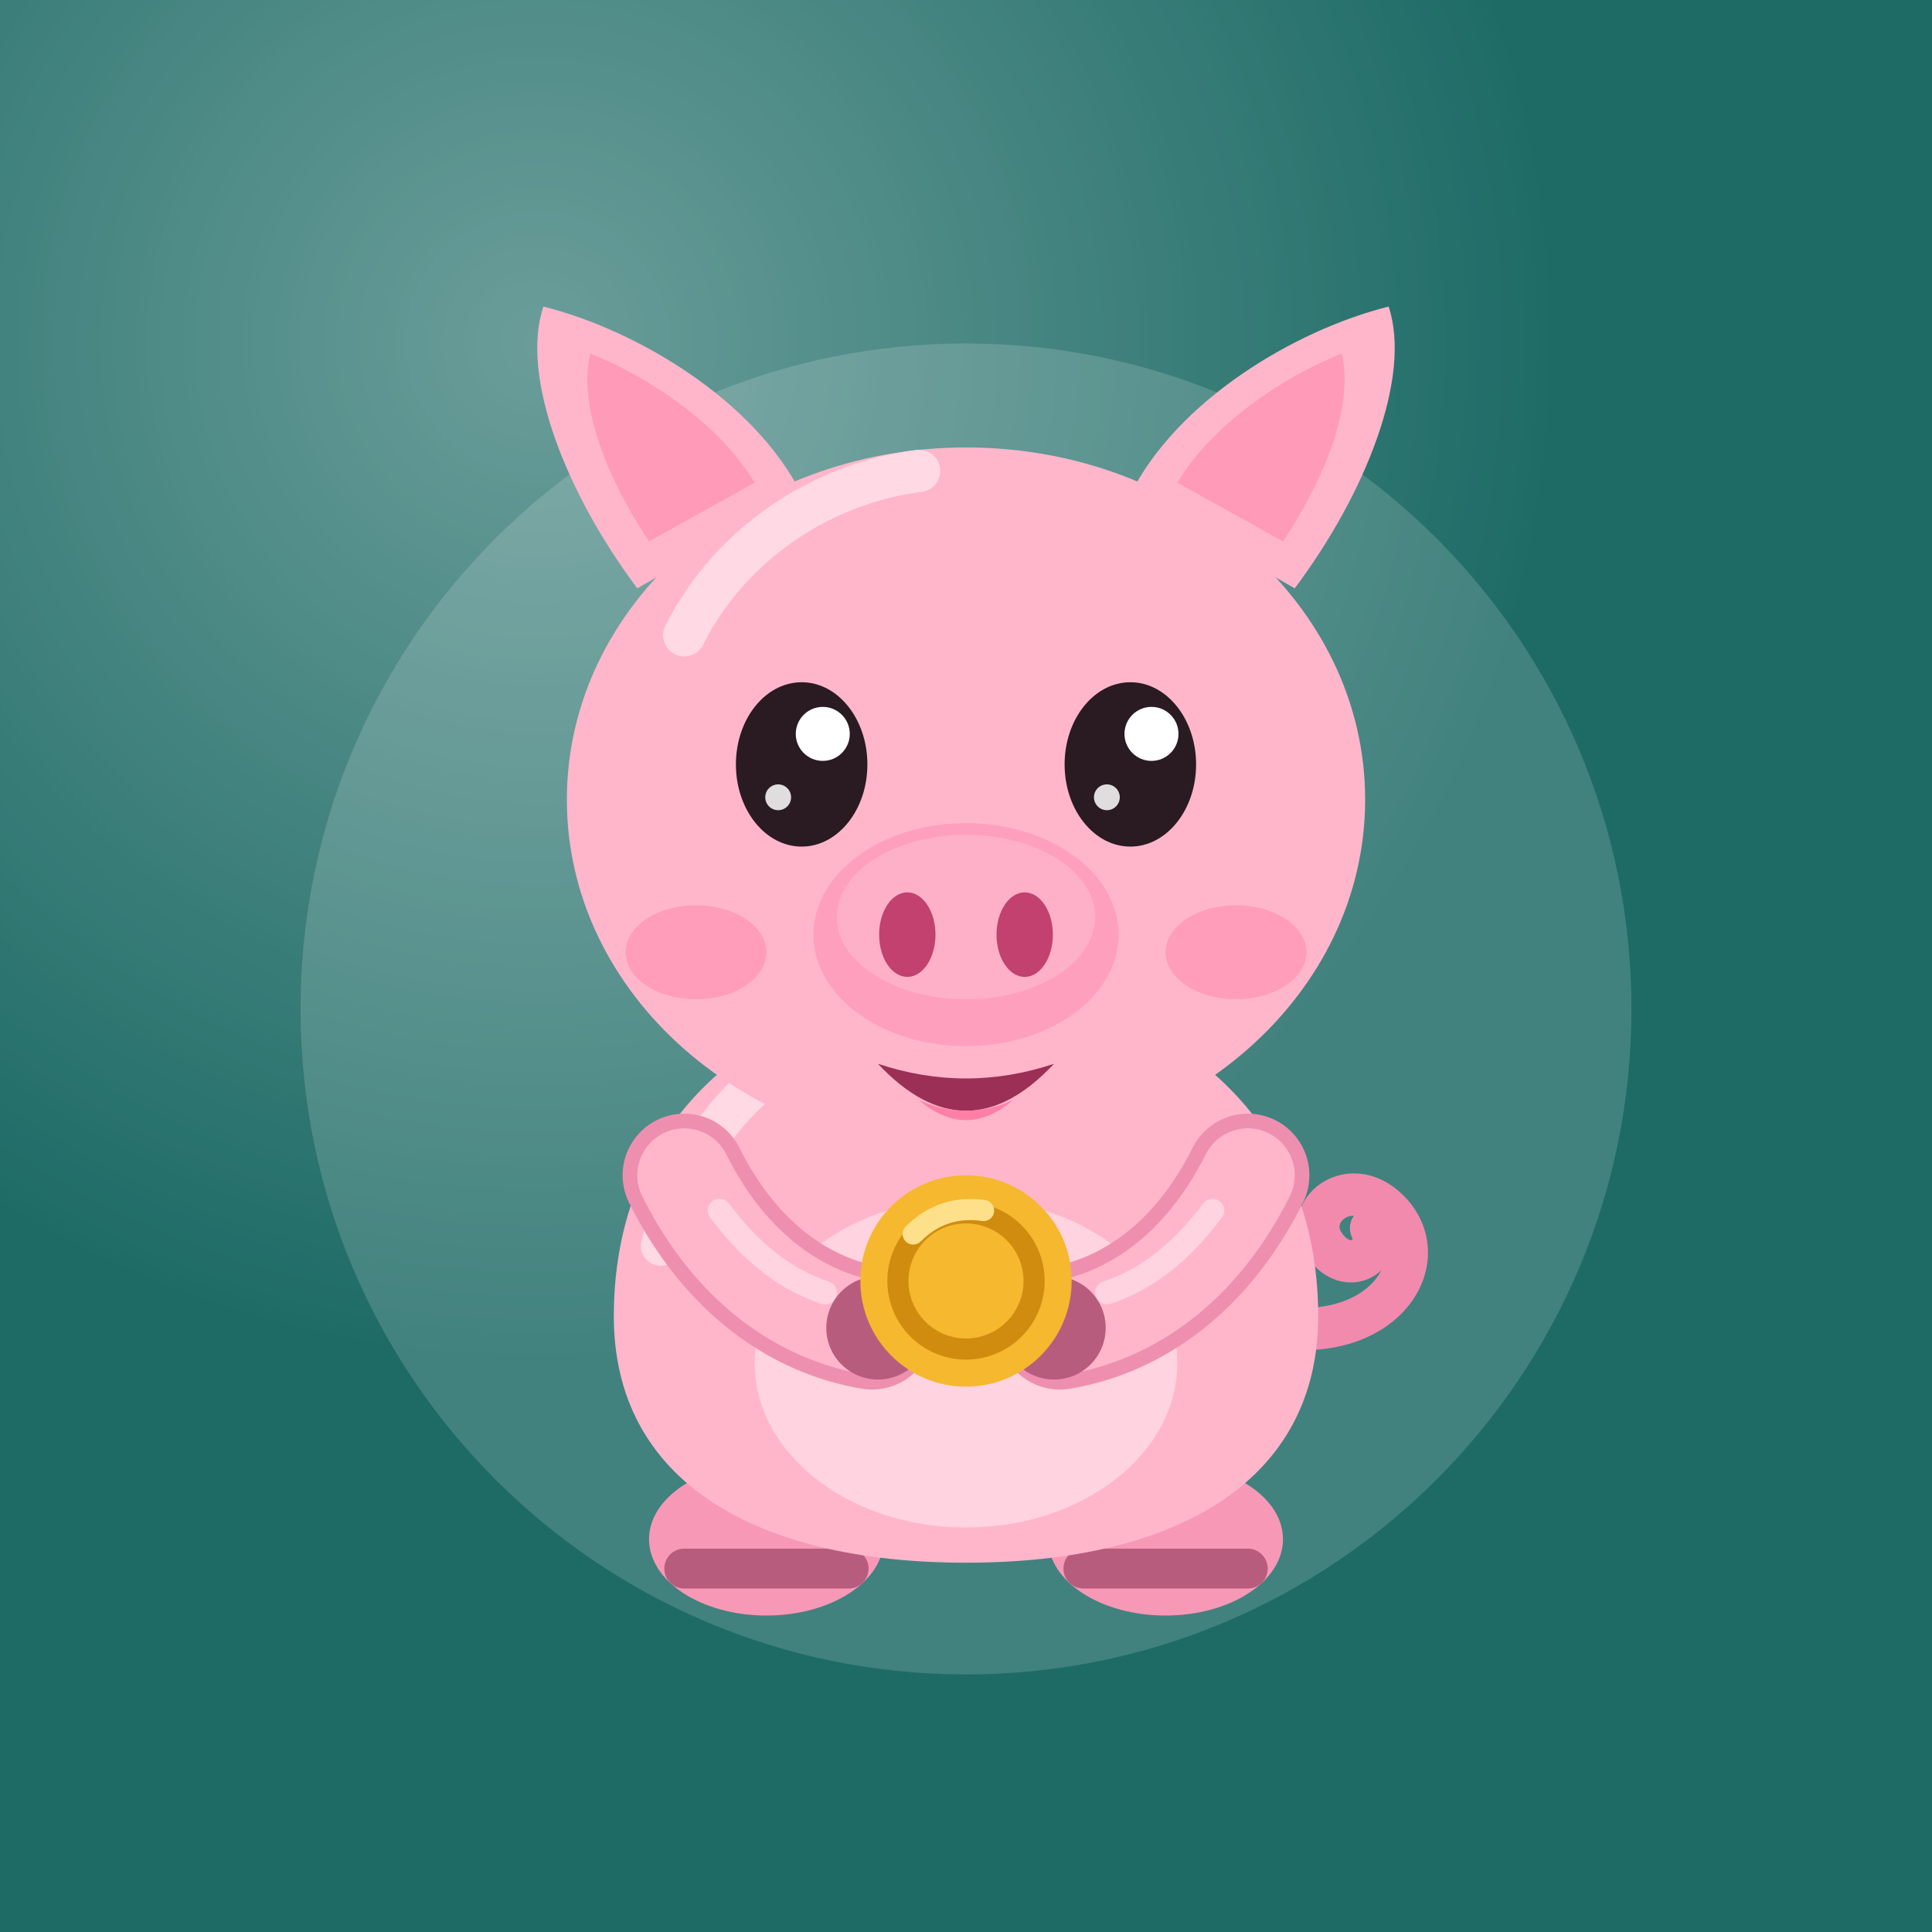
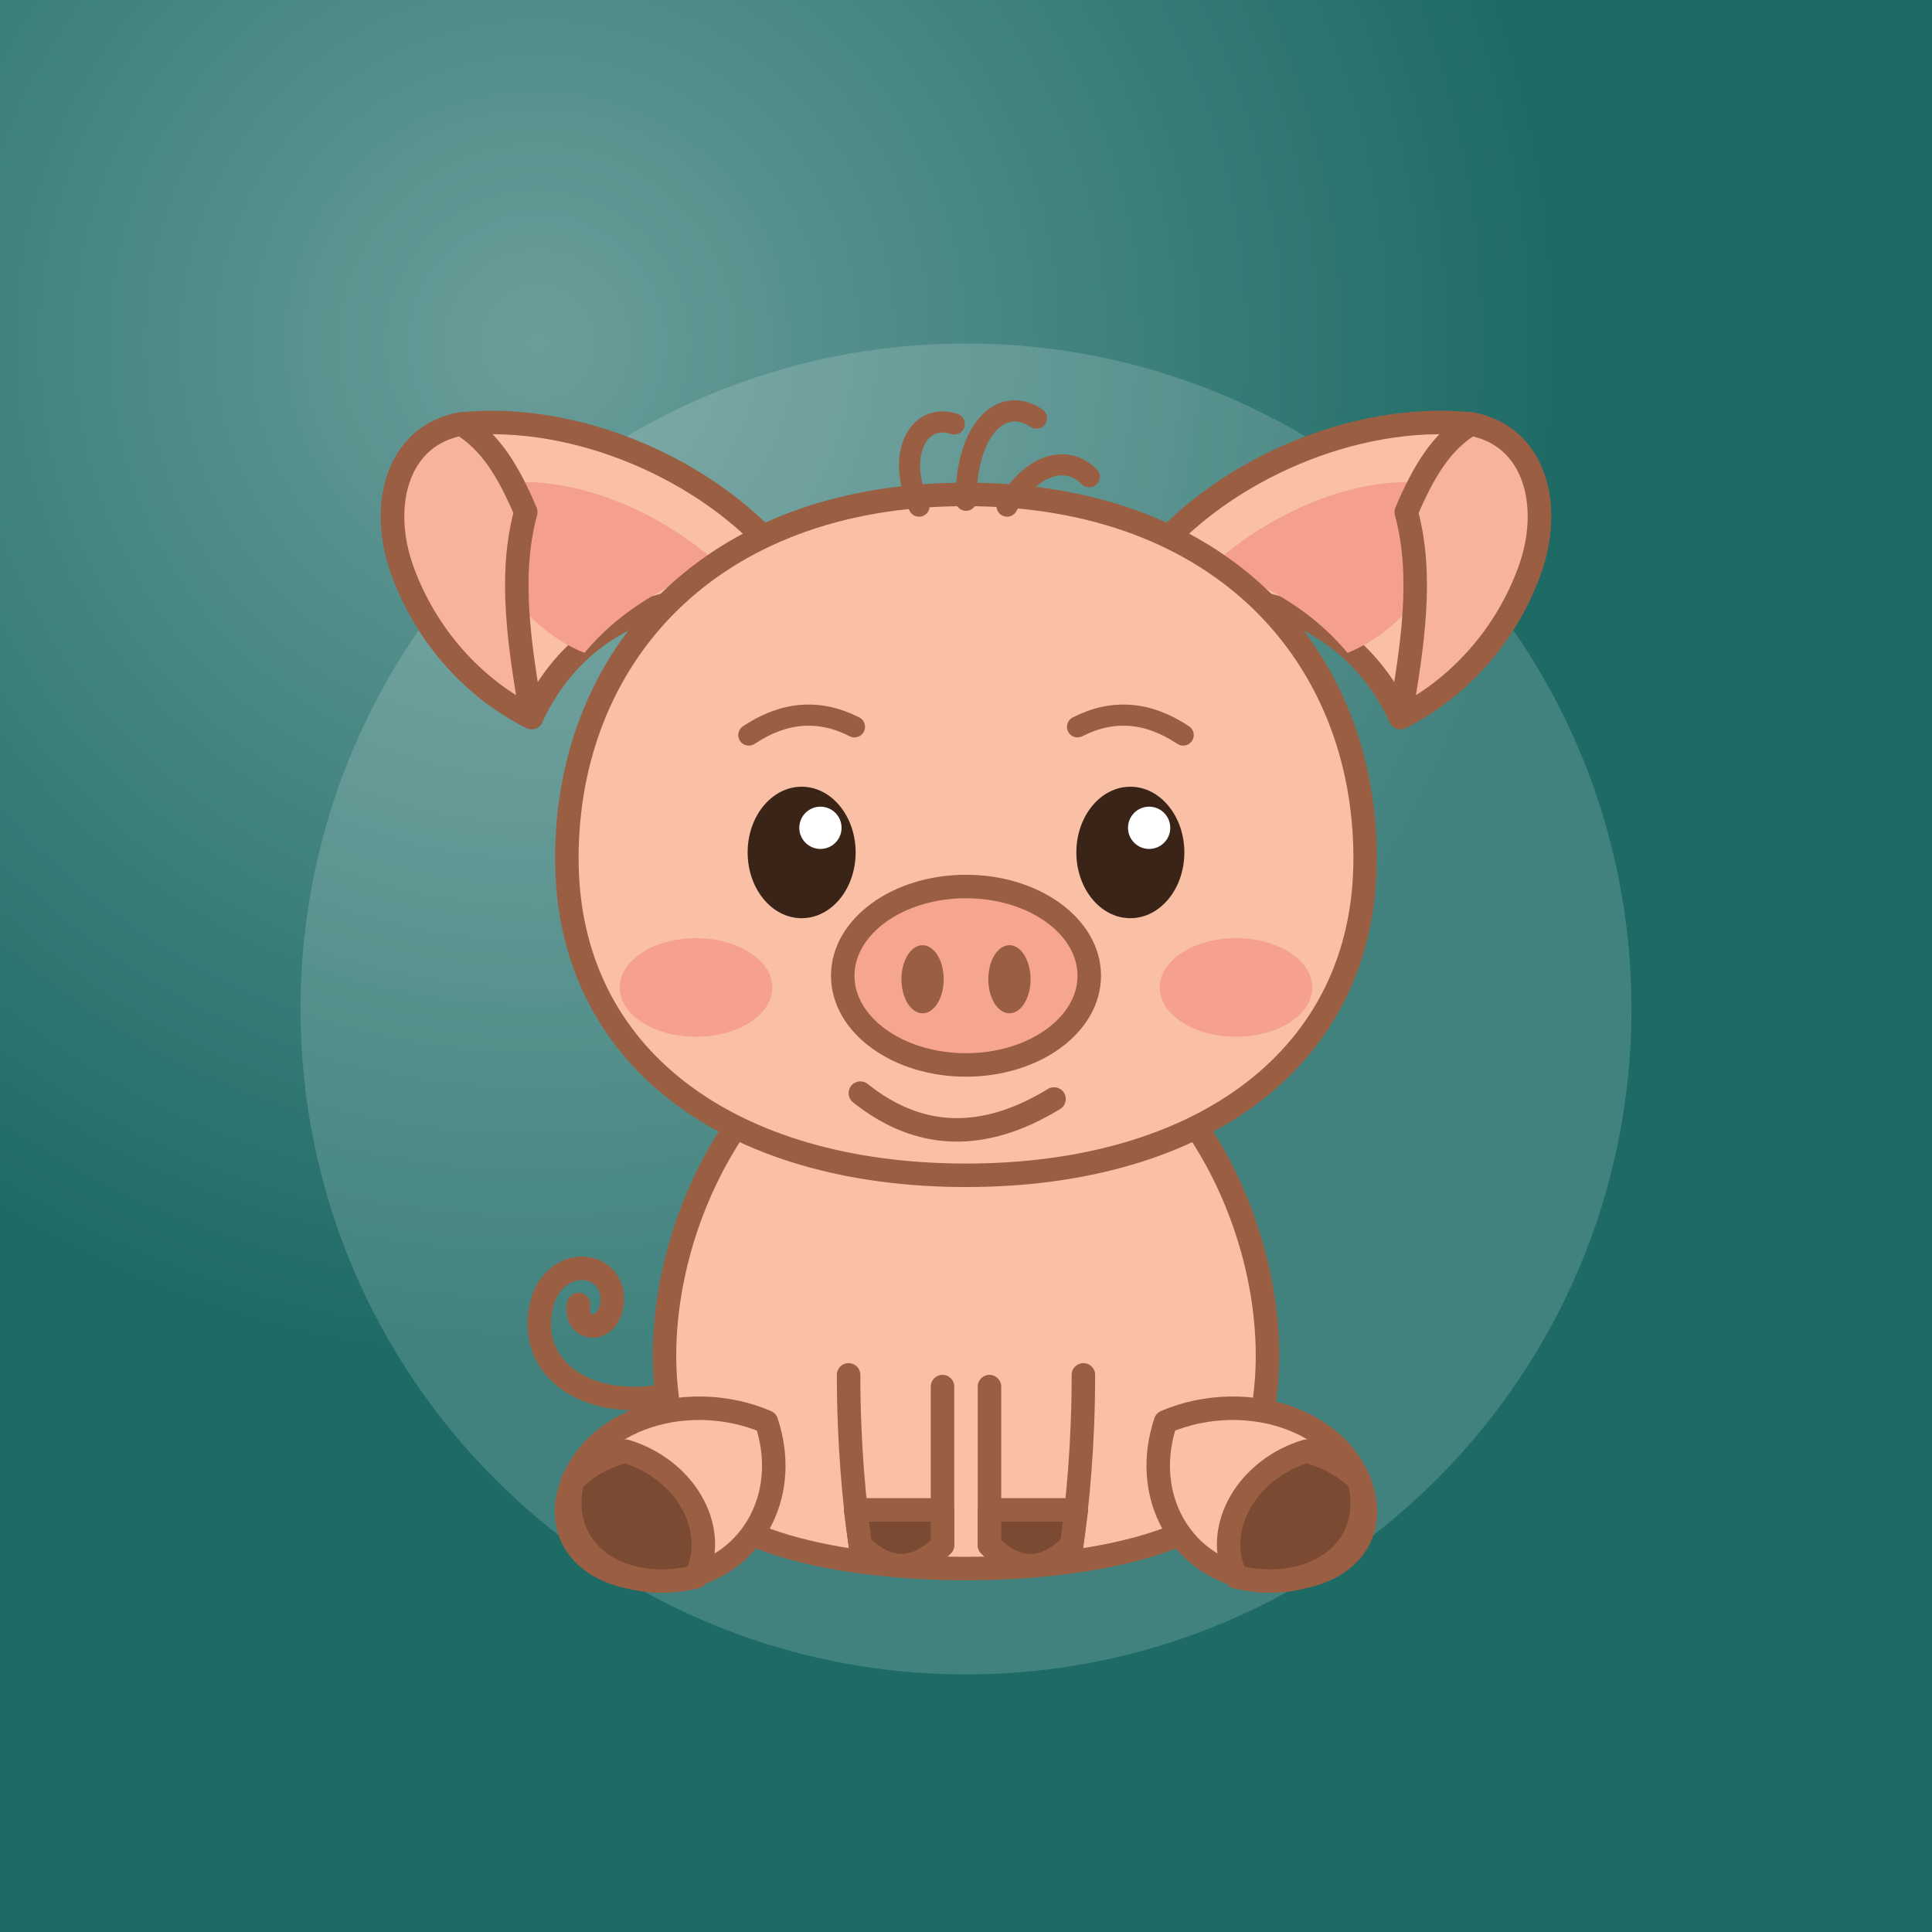
<svg xmlns="http://www.w3.org/2000/svg" viewBox="0 0 180 180" width="64" height="64">
  <defs>
    <radialGradient id="ig-hl" cx=".28" cy=".18" r=".95">
      <stop offset="0" stop-color="#fff" stop-opacity=".34" />
      <stop offset=".55" stop-color="#fff" stop-opacity="0" />
    </radialGradient>
  </defs>
  <rect width="180" height="180" fill="#1E6B66" />
  <rect width="180" height="180" fill="url(#ig-hl)" />
  <circle cx="90" cy="94" r="62" fill="#fff" opacity=".16" />
  <svg x="20" y="22" width="140" height="140" viewBox="0 0 128 128">
-     <g class="mc-tail" style="transform-origin:92px 92px">
-       <path d="M91 93 C100 94 104 87 100 83 C96.5 79.5 92 83.5 95 86.5 C97 88.5 99.5 86.5 98.5 84.5" stroke="#F28AAE" stroke-width="3.6" fill="none" stroke-linecap="round" />
+     <g class="mc-tail" style="transform-origin:41px 98px">
+       <path d="M41 98 C33 101 26 97 28 90.5 C29.5 86.5 34.5 87.5 33.8 91.2 C33.3 93.6 30.6 93.2 31 91" fill="none" stroke="#9A5E42" stroke-width="2" stroke-linejoin="round" stroke-linecap="round" />
    </g>
-     <g class="mc-body" style="transform-origin:64px 116px">
-       <ellipse cx="47" cy="111" rx="10" ry="6.5" fill="#F799B6" />
-       <ellipse cx="81" cy="111" rx="10" ry="6.5" fill="#F799B6" />
-       <path d="M40 113.5 h14 M74 113.5 h14" stroke="#B85C7E" stroke-width="3.4" stroke-linecap="round" />
-       <path d="M34 92 C34 74 48 64 64 64 C80 64 94 74 94 92 C94 106 82 113 64 113 C46 113 34 106 34 92Z" fill="#FFB6CB" />
-       <ellipse cx="64" cy="96" rx="18" ry="14" fill="#FFD3E0" />
-       <path d="M38 86 C40 78 45 72 51 69" stroke="#FFD9E4" stroke-width="3.4" fill="none" stroke-linecap="round" />
+     <g class="mc-body" style="transform-origin:64px 114px">
+       <path d="M45 75 C37 86 36 102 43 109 C51 115 77 115 85 109 C92 102 91 86 83 75Z" fill="#F9C0A6" stroke="#9A5E42" stroke-width="2" stroke-linejoin="round" stroke-linecap="round" />
+       <g class="mc-footL" style="transform-origin:46px 104px">
+         <path d="M47 101 C40 98 31 101 30 108 C29.5 113 35 115.5 41 114 C46 112.5 49 107 47 101Z" fill="#F9C0A6" stroke="#9A5E42" stroke-width="2" stroke-linejoin="round" stroke-linecap="round" />
+         <path d="M30.5 106 C29 112 34.5 115.8 41 114.2 C43 110 40 105 35 103.5 C33 104 31.5 105 30.5 106Z" fill="#7A4A33" stroke="#9A5E42" stroke-width="2" stroke-linejoin="round" stroke-linecap="round" />
+       </g>
+       <g class="mc-footR" style="transform-origin:82px 104px">
+         <path d="M81 101 C88 98 97 101 98 108 C98.5 113 93 115.5 87 114 C82 112.5 79 107 81 101Z" fill="#F9C0A6" stroke="#9A5E42" stroke-width="2" stroke-linejoin="round" stroke-linecap="round" />
+         <path d="M97.5 106 C99 112 93.5 115.8 87 114.2 C85 110 88 105 93 103.5 C95 104 96.5 105 97.5 106Z" fill="#7A4A33" stroke="#9A5E42" stroke-width="2" stroke-linejoin="round" stroke-linecap="round" />
+       </g>
+       <path d="M54 97 C54 103 54.5 108 55 111.5 Q58.5 115 62 111.5 L62 98" fill="#F9C0A6" stroke="#9A5E42" stroke-width="2" stroke-linejoin="round" stroke-linecap="round" />
+       <path d="M54.6 108.5 H62 V111.5 Q58.5 115 55 111.5Z" fill="#7A4A33" stroke="#9A5E42" stroke-width="2" stroke-linejoin="round" stroke-linecap="round" />
+       <path d="M74 97 C74 103 73.5 108 73 111.5 Q69.5 115 66 111.5 L66 98" fill="#F9C0A6" stroke="#9A5E42" stroke-width="2" stroke-linejoin="round" stroke-linecap="round" />
+       <path d="M73.4 108.5 H66 V111.5 Q69.5 115 73 111.5Z" fill="#7A4A33" stroke="#9A5E42" stroke-width="2" stroke-linejoin="round" stroke-linecap="round" />
    </g>
-     <g class="mc-arms" style="transform-origin:64px 84px">
-       <path d="M40 80 C44 88 50 92 56 93 M88 80 C84 88 78 92 72 93" stroke="#EF8FB0" stroke-width="10.5" fill="none" stroke-linecap="round" />
-       <path d="M40 80 C44 88 50 92 56 93 M88 80 C84 88 78 92 72 93" stroke="#FFB6CB" stroke-width="8" fill="none" stroke-linecap="round" />
-       <path d="M43 83 C46 87 49 89 52 90 M85 83 C82 87 79 89 76 90" stroke="#FFD3E0" stroke-width="2" fill="none" stroke-linecap="round" />
-       <circle cx="56.5" cy="93" r="4.4" fill="#B85C7E" />
-       <circle cx="71.5" cy="93" r="4.4" fill="#B85C7E" />
-     </g>
-     <g class="mc-head" style="transform-origin:64px 74px">
-       <g class="mc-earL" style="transform-origin:42px 26px">
-         <path d="M36 30 C30 22 26 12 28 6 C36 8 46 14 50 22Z" fill="#FFB6CB" />
-         <path d="M37 26 C33 20 31 14 32 10 C37 12 43 16 46 21Z" fill="#FF8FB1" opacity=".7" />
+     <g class="mc-head" style="transform-origin:64px 80px">
+       <g class="mc-earL" style="transform-origin:42px 30px">
+         <path d="M48 27 C42 20 31 15 21 16 C15.5 17 14 23 16 28.5 C18 34 22 38.5 27 41 C29.5 35.5 34.5 31.5 41 31Z" fill="#F9C0A6" stroke="#9A5E42" stroke-width="2" stroke-linejoin="round" stroke-linecap="round" />
+         <path d="M43 28 C38 23.5 31 20.5 25 21 C22 22 22.5 26 24.5 29.5 C26.5 32.5 29 34.5 31.5 35.5 C34 32.5 37.5 30 43 28Z" fill="#F4A08C" />
+         <path d="M21 16 C15.5 17 14 23 16 28.5 C18 34 22 38.5 27 41 C26 35 25 29 26.5 23.5 C25 20 23.5 17.5 21 16Z" fill="#F7B49A" stroke="#9A5E42" stroke-width="2" stroke-linejoin="round" stroke-linecap="round" />
      </g>
-       <g class="mc-earR" style="transform-origin:86px 26px">
-         <path d="M92 30 C98 22 102 12 100 6 C92 8 82 14 78 22Z" fill="#FFB6CB" />
-         <path d="M91 26 C95 20 97 14 96 10 C91 12 85 16 82 21Z" fill="#FF8FB1" opacity=".7" />
+       <g class="mc-earR" style="transform-origin:86px 30px">
+         <path d="M80 27 C86 20 97 15 107 16 C112.5 17 114 23 112 28.5 C110 34 106 38.5 101 41 C98.5 35.5 93.5 31.5 87 31Z" fill="#F9C0A6" stroke="#9A5E42" stroke-width="2" stroke-linejoin="round" stroke-linecap="round" />
+         <path d="M85 28 C90 23.5 97 20.5 103 21 C106 22 105.5 26 103.5 29.5 C101.5 32.5 99 34.5 96.5 35.5 C94 32.5 90.5 30 85 28Z" fill="#F4A08C" />
+         <path d="M107 16 C112.5 17 114 23 112 28.5 C110 34 106 38.5 101 41 C102 35 103 29 101.5 23.5 C103 20 104.5 17.5 107 16Z" fill="#F7B49A" stroke="#9A5E42" stroke-width="2" stroke-linejoin="round" stroke-linecap="round" />
      </g>
-       <ellipse cx="64" cy="48" rx="34" ry="30" fill="#FFB6CB" />
-       <path d="M40 34 C44 26 52 21 60 20" stroke="#FFD9E4" stroke-width="3.6" fill="none" stroke-linecap="round" />
-       <ellipse cx="41" cy="61" rx="6" ry="4" fill="#FF7FA6" opacity=".45" />
-       <ellipse cx="87" cy="61" rx="6" ry="4" fill="#FF7FA6" opacity=".45" />
-       <g class="mc-blink" style="transform-origin:50px 45px">
-         <ellipse cx="50" cy="45" rx="5.6" ry="7" fill="#2A1A22" />
-         <circle cx="51.8" cy="42.4" r="2.3" fill="#fff" />
-         <circle cx="48" cy="47.8" r="1.1" fill="#fff" opacity=".85" />
+       <path d="M64 22 C86 22 98 36 98 53 C98 70 84 80 64 80 C44 80 30 70 30 53 C30 36 42 22 64 22Z" fill="#F9C0A6" stroke="#9A5E42" stroke-width="2" stroke-linejoin="round" stroke-linecap="round" />
+       <g class="mc-tuft" style="transform-origin:64px 23px">
+         <path d="M60 23 C58 18.5 60 15 63 16 M64 22.5 C64 16.5 67 13.5 70 15.5 M67.5 23 C69.5 19.5 72.5 18.5 74.5 20.5" fill="none" stroke="#9A5E42" stroke-width="1.8" stroke-linecap="round" />
      </g>
-       <g class="mc-blink mc-wink" style="transform-origin:78px 45px">
-         <ellipse cx="78" cy="45" rx="5.6" ry="7" fill="#2A1A22" />
-         <circle cx="79.8" cy="42.4" r="2.3" fill="#fff" />
-         <circle cx="76" cy="47.8" r="1.1" fill="#fff" opacity=".85" />
+       <ellipse cx="41" cy="64" rx="6.5" ry="4.2" fill="#F48C7E" opacity=".6" />
+       <ellipse cx="87" cy="64" rx="6.5" ry="4.2" fill="#F48C7E" opacity=".6" />
+       <path d="M45.5 42.5 Q50 39.5 54.5 41.8 M73.5 41.8 Q78 39.5 82.5 42.5" fill="none" stroke="#9A5E42" stroke-width="1.8" stroke-linecap="round" />
+       <g class="mc-blink" style="transform-origin:50px 52.5px">
+         <ellipse cx="50" cy="52.5" rx="4.6" ry="5.6" fill="#3A2418" />
+         <circle cx="51.6" cy="50.4" r="1.8" fill="#fff" />
      </g>
-       <g class="mc-snout" style="transform-origin:64px 60px">
-         <ellipse cx="64" cy="59.5" rx="13" ry="9.5" fill="#FF9FBE" />
-         <ellipse cx="64" cy="58" rx="11" ry="7" fill="#FFB0C9" />
-         <ellipse cx="59" cy="59.5" rx="2.4" ry="3.6" fill="#C2416E" />
-         <ellipse cx="69" cy="59.5" rx="2.4" ry="3.6" fill="#C2416E" />
+       <g class="mc-blink" style="transform-origin:78px 52.5px">
+         <ellipse cx="78" cy="52.5" rx="4.6" ry="5.6" fill="#3A2418" />
+         <circle cx="79.6" cy="50.4" r="1.8" fill="#fff" />
      </g>
-       <path d="M56.5 70.5 Q64 78.5 71.5 70.5 Q64 73 56.5 70.5Z" fill="#9C2F55" />
-       <path d="M60 73.6 Q64 77 68 73.6 Q64 75.4 60 73.6Z" fill="#FF7FA6" />
-     </g>
-     <g class="mc-coin" style="transform-origin:64px 89px">
-       <g class="mc-flip" style="transform-origin:64px 89px">
-         <circle cx="64" cy="89" r="9" fill="#F5B82E" />
-         <circle cx="64" cy="89" r="5.8" fill="none" stroke="#D08C0F" stroke-width="1.8" />
-         <path d="M59.5 85 Q62 82.5 65.5 83" stroke="#FFE08A" stroke-width="1.8" fill="none" stroke-linecap="round" />
+       <g class="mc-snout" style="transform-origin:64px 63px">
+         <ellipse cx="64" cy="63" rx="10.5" ry="7.6" fill="#F6A68E" stroke="#9A5E42" stroke-width="2" stroke-linejoin="round" stroke-linecap="round" />
+         <ellipse cx="60.3" cy="63.3" rx="1.8" ry="2.9" fill="#9A5E42" />
+         <ellipse cx="67.7" cy="63.3" rx="1.8" ry="2.9" fill="#9A5E42" />
      </g>
+       <path d="M55 73 Q62.5 79 71.5 73.5" fill="none" stroke="#9A5E42" stroke-width="2" stroke-linecap="round" />
    </g>
  </svg>
</svg>
